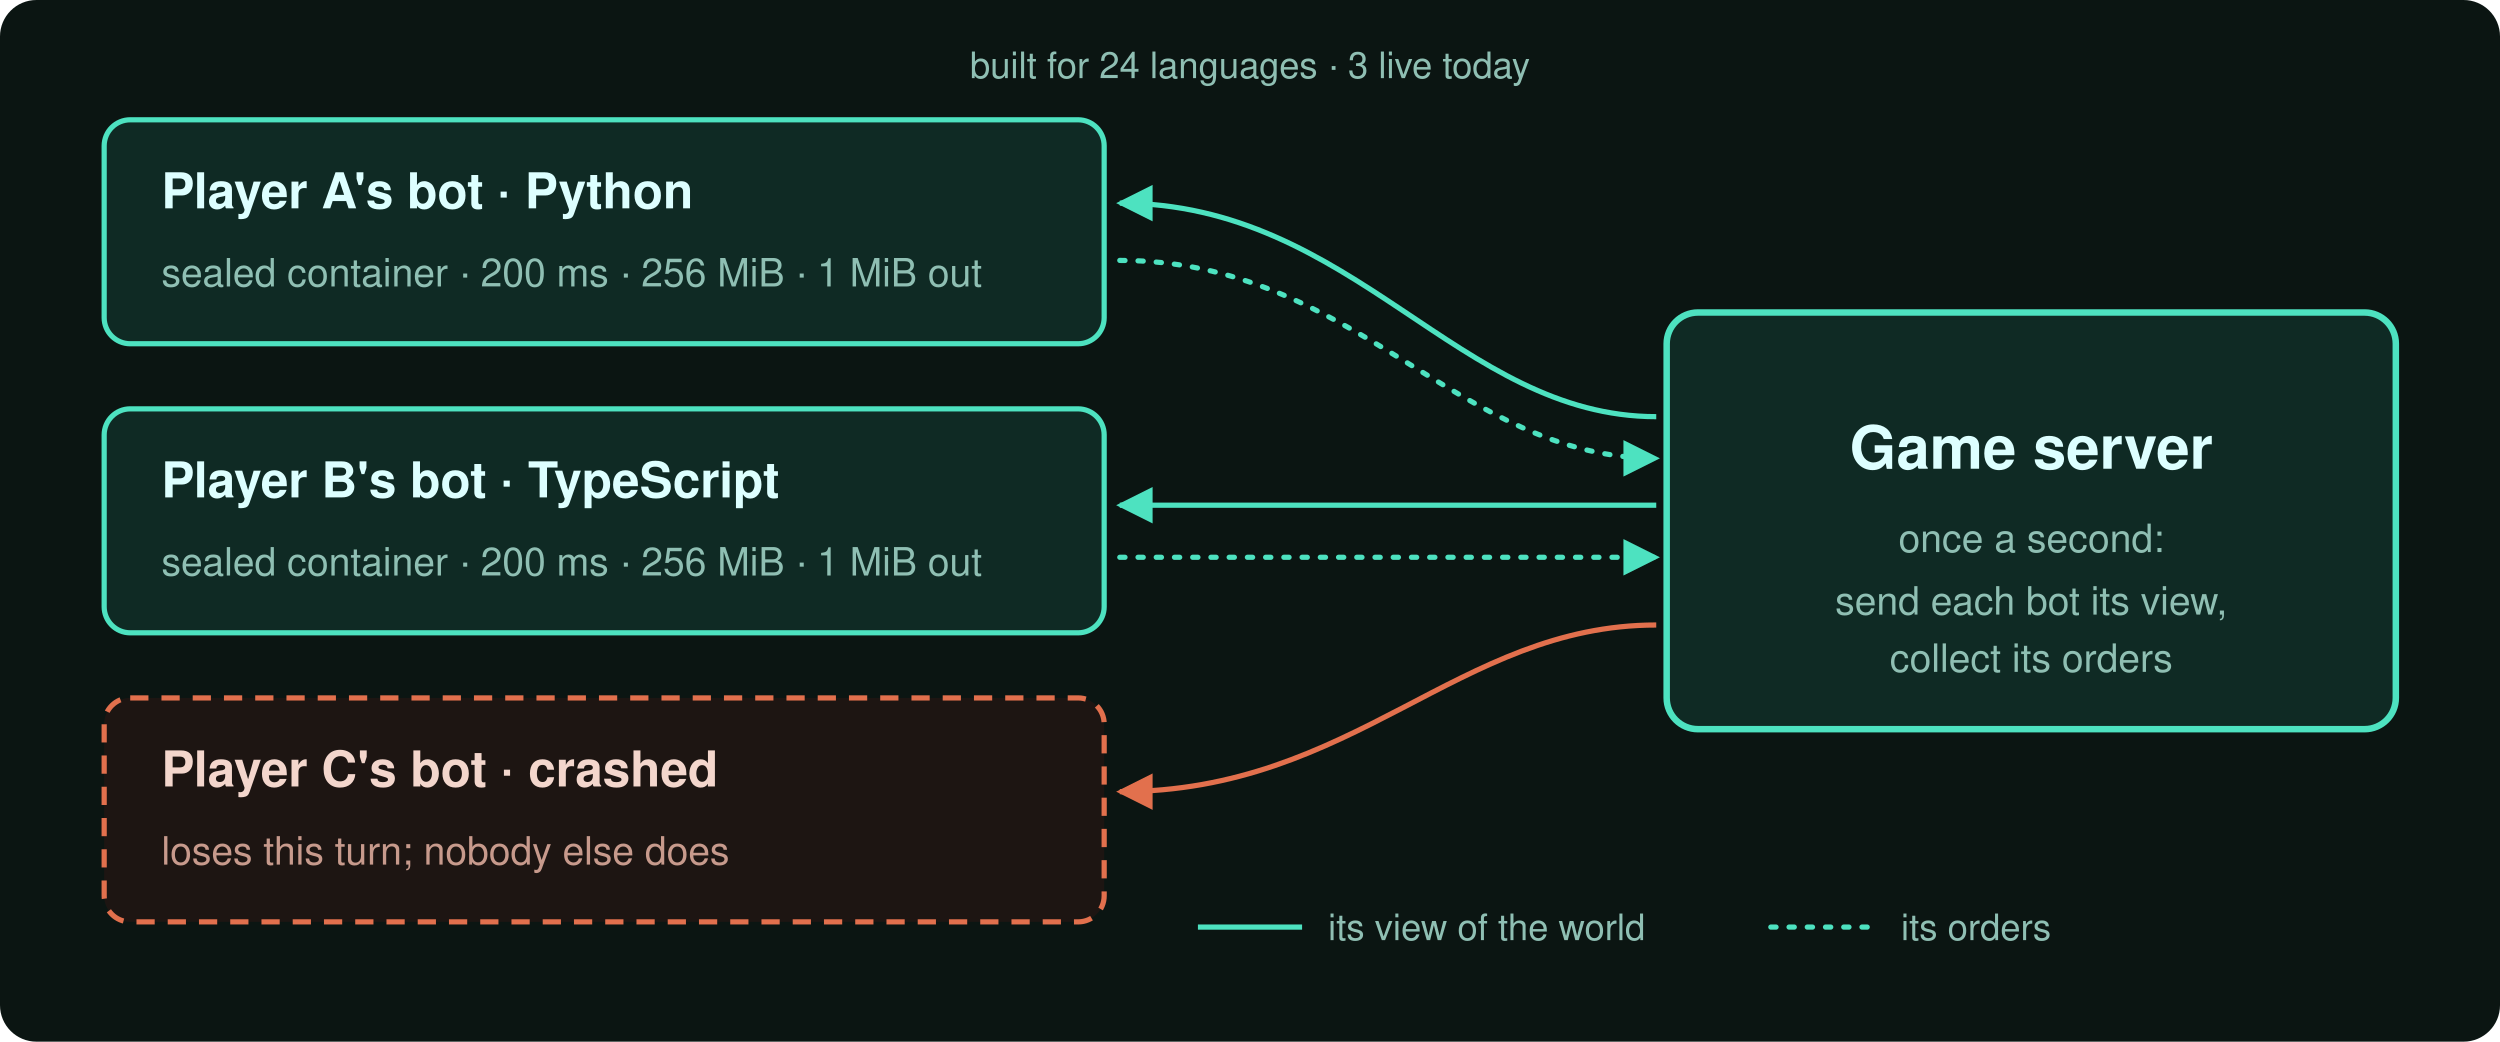
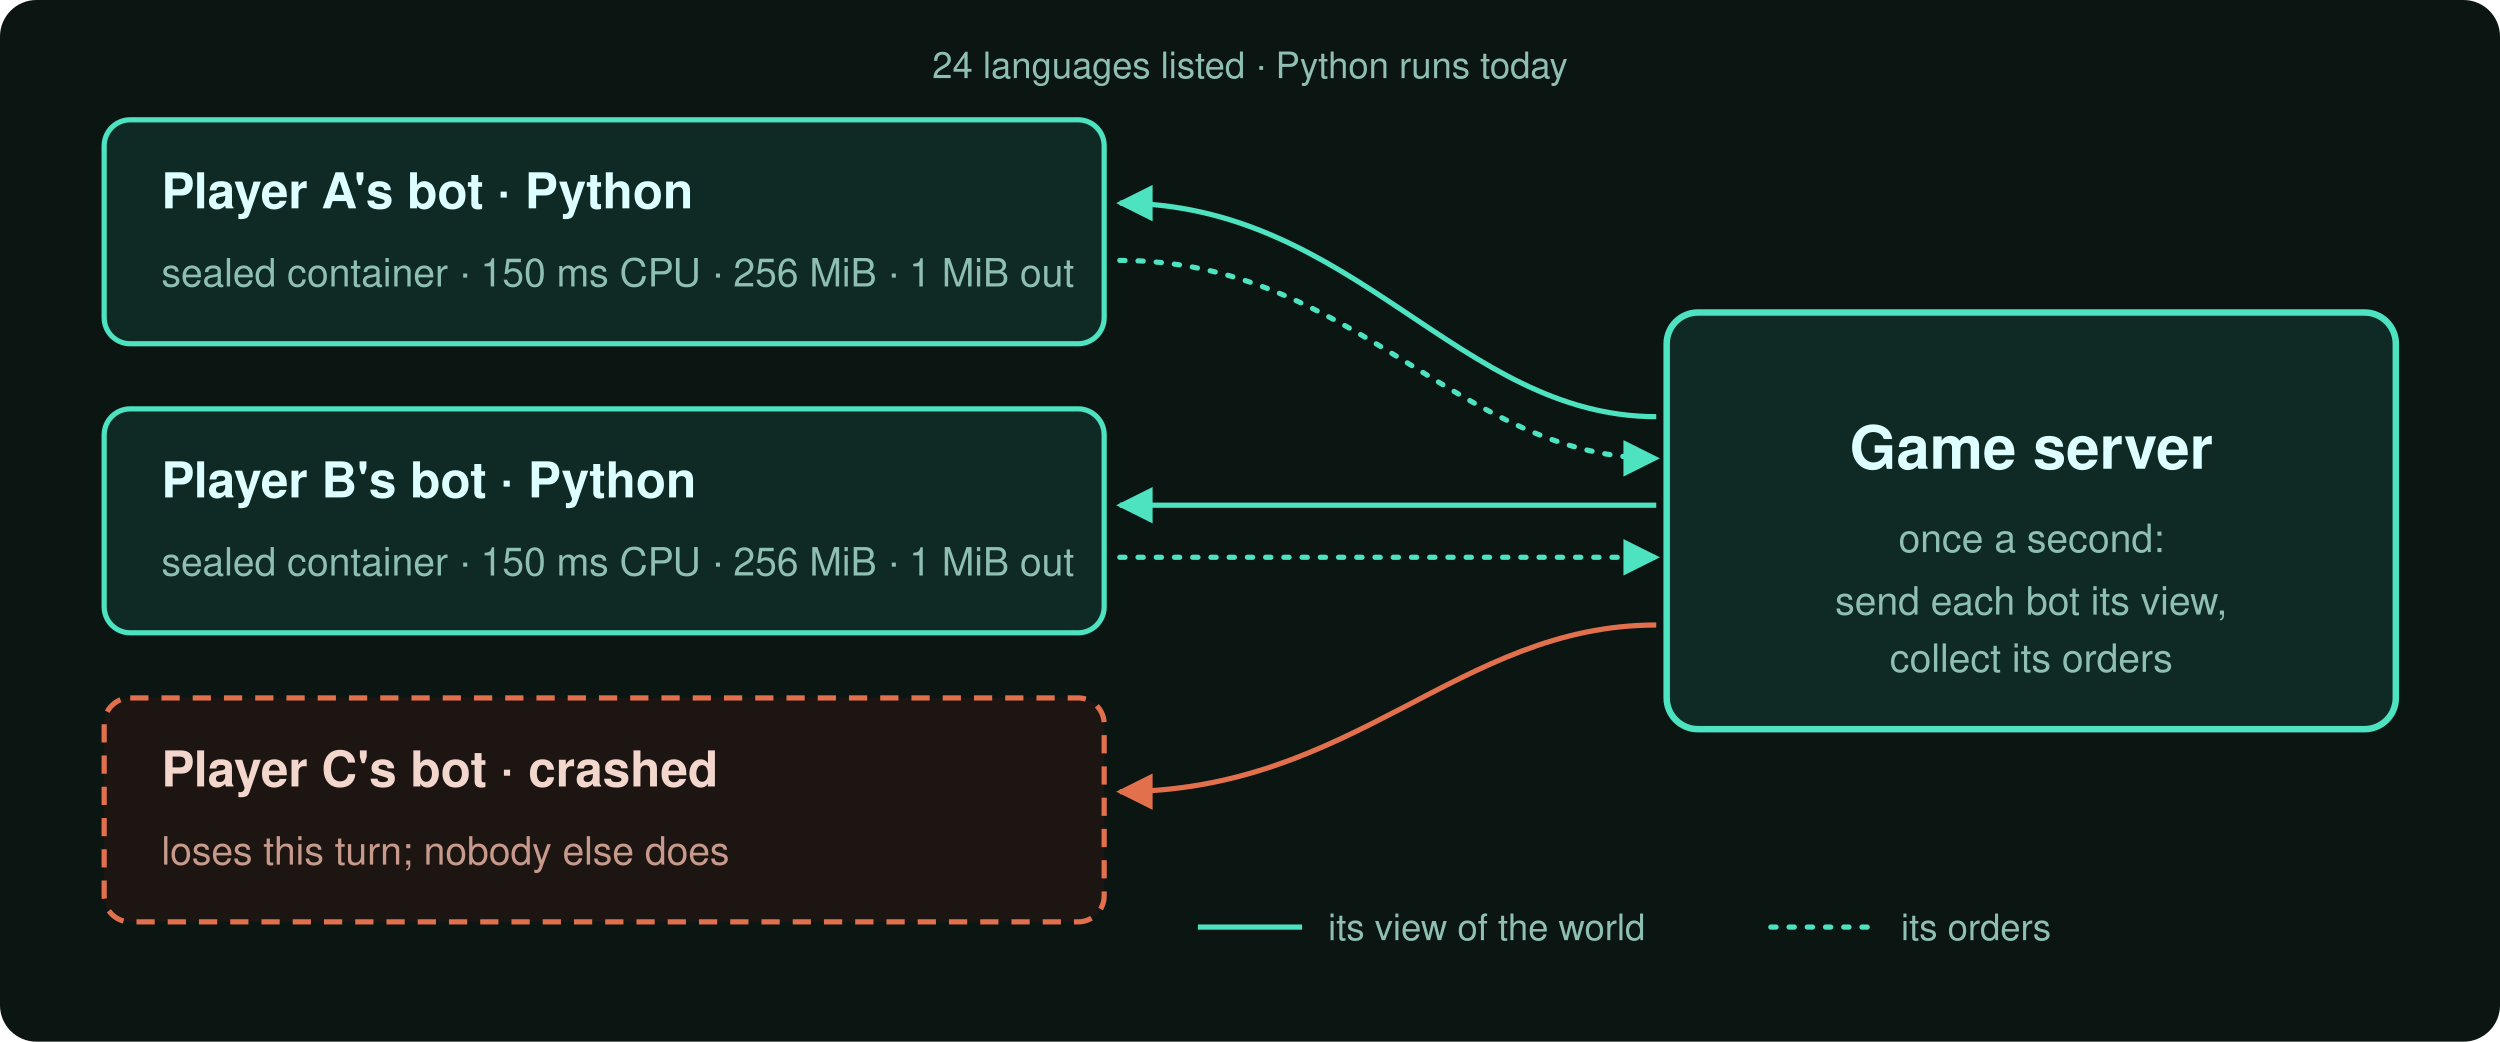
<svg xmlns="http://www.w3.org/2000/svg" viewBox="0 0 960 400" width="960" height="400" role="img" aria-labelledby="t d">
  <defs>
    <marker id="a" viewBox="0 0 10 10" refX="9" refY="5" markerWidth="7" markerHeight="7" orient="auto-start-reverse">
      <path d="M0,0 L10,5 L0,10 z" fill="#4de2c0" />
    </marker>
    <marker id="r" viewBox="0 0 10 10" refX="9" refY="5" markerWidth="7" markerHeight="7" orient="auto-start-reverse">
      <path d="M0,0 L10,5 L0,10 z" fill="#e2704d" />
    </marker>
  </defs>
  <rect width="960" height="400" rx="14" fill="#0b1512" />
  <g font-family="Segoe UI, Helvetica, Arial, sans-serif">
    <g>
      <rect x="40" y="46" width="384" height="86" rx="10" fill="#0f2a24" stroke="#4de2c0" stroke-width="2" />
      <text x="62" y="80" fill="#dff" font-size="19" font-weight="600">Player A's bot · Python</text>
-       <text x="62" y="110" fill="#8fbfb3" font-size="15">sealed container · 200 ms · 256 MiB · 1 MiB out</text>
+       <text x="62" y="110" fill="#8fbfb3" font-size="15">sealed container · 150 ms CPU · 256 MiB · 1 MiB out</text>
      <rect x="40" y="157" width="384" height="86" rx="10" fill="#0f2a24" stroke="#4de2c0" stroke-width="2" />
-       <text x="62" y="191" fill="#dff" font-size="19" font-weight="600">Player B's bot · TypeScript</text>
-       <text x="62" y="221" fill="#8fbfb3" font-size="15">sealed container · 200 ms · 256 MiB · 1 MiB out</text>
+       <text x="62" y="191" fill="#dff" font-size="19" font-weight="600">Player B's bot · Python</text>
+       <text x="62" y="221" fill="#8fbfb3" font-size="15">sealed container · 150 ms CPU · 256 MiB · 1 MiB out</text>
      <rect x="40" y="268" width="384" height="86" rx="10" fill="#1d1512" stroke="#e2704d" stroke-width="2" stroke-dasharray="7 5" />
      <text x="62" y="302" fill="#f3d6cc" font-size="19" font-weight="600">Player C's bot · crashed</text>
      <text x="62" y="332" fill="#c79a8c" font-size="15">loses this turn; nobody else does</text>
    </g>
    <rect x="640" y="120" width="280" height="160" rx="12" fill="#0f2a24" stroke="#4de2c0" stroke-width="2.5" />
    <text x="780" y="180" fill="#dff" font-size="23" font-weight="700" text-anchor="middle">Game server</text>
    <text x="780" y="212" fill="#8fbfb3" font-size="15" text-anchor="middle">once a second:</text>
    <text x="780" y="236" fill="#8fbfb3" font-size="15" text-anchor="middle">send each bot its view,</text>
    <text x="780" y="258" fill="#8fbfb3" font-size="15" text-anchor="middle">collect its orders</text>
    <path d="M636,160 C560,160 520,78 430,78" fill="none" stroke="#4de2c0" stroke-width="2" marker-end="url(#a)" />
    <path d="M430,100 C520,100 560,176 636,176" fill="none" stroke="#4de2c0" stroke-width="2" stroke-dasharray="2 5" stroke-linecap="round" marker-end="url(#a)" />
    <path d="M636,194 L430,194" fill="none" stroke="#4de2c0" stroke-width="2" marker-end="url(#a)" />
    <path d="M430,214 L636,214" fill="none" stroke="#4de2c0" stroke-width="2" stroke-dasharray="2 5" stroke-linecap="round" marker-end="url(#a)" />
    <path d="M636,240 C560,240 520,304 430,304" fill="none" stroke="#e2704d" stroke-width="2" marker-end="url(#r)" />
    <line x1="460" y1="356" x2="500" y2="356" stroke="#4de2c0" stroke-width="2" />
    <text x="510" y="361" fill="#8fbfb3" font-size="14">its view of the world</text>
    <line x1="680" y1="356" x2="720" y2="356" stroke="#4de2c0" stroke-width="2" stroke-dasharray="2 5" stroke-linecap="round" />
    <text x="730" y="361" fill="#8fbfb3" font-size="14">its orders</text>
-     <text x="480" y="30" fill="#8fbfb3" font-size="14" text-anchor="middle">built for 24 languages · 3 live today</text>
+     <text x="480" y="30" fill="#8fbfb3" font-size="14" text-anchor="middle">24 languages listed · Python runs today</text>
  </g>
</svg>
